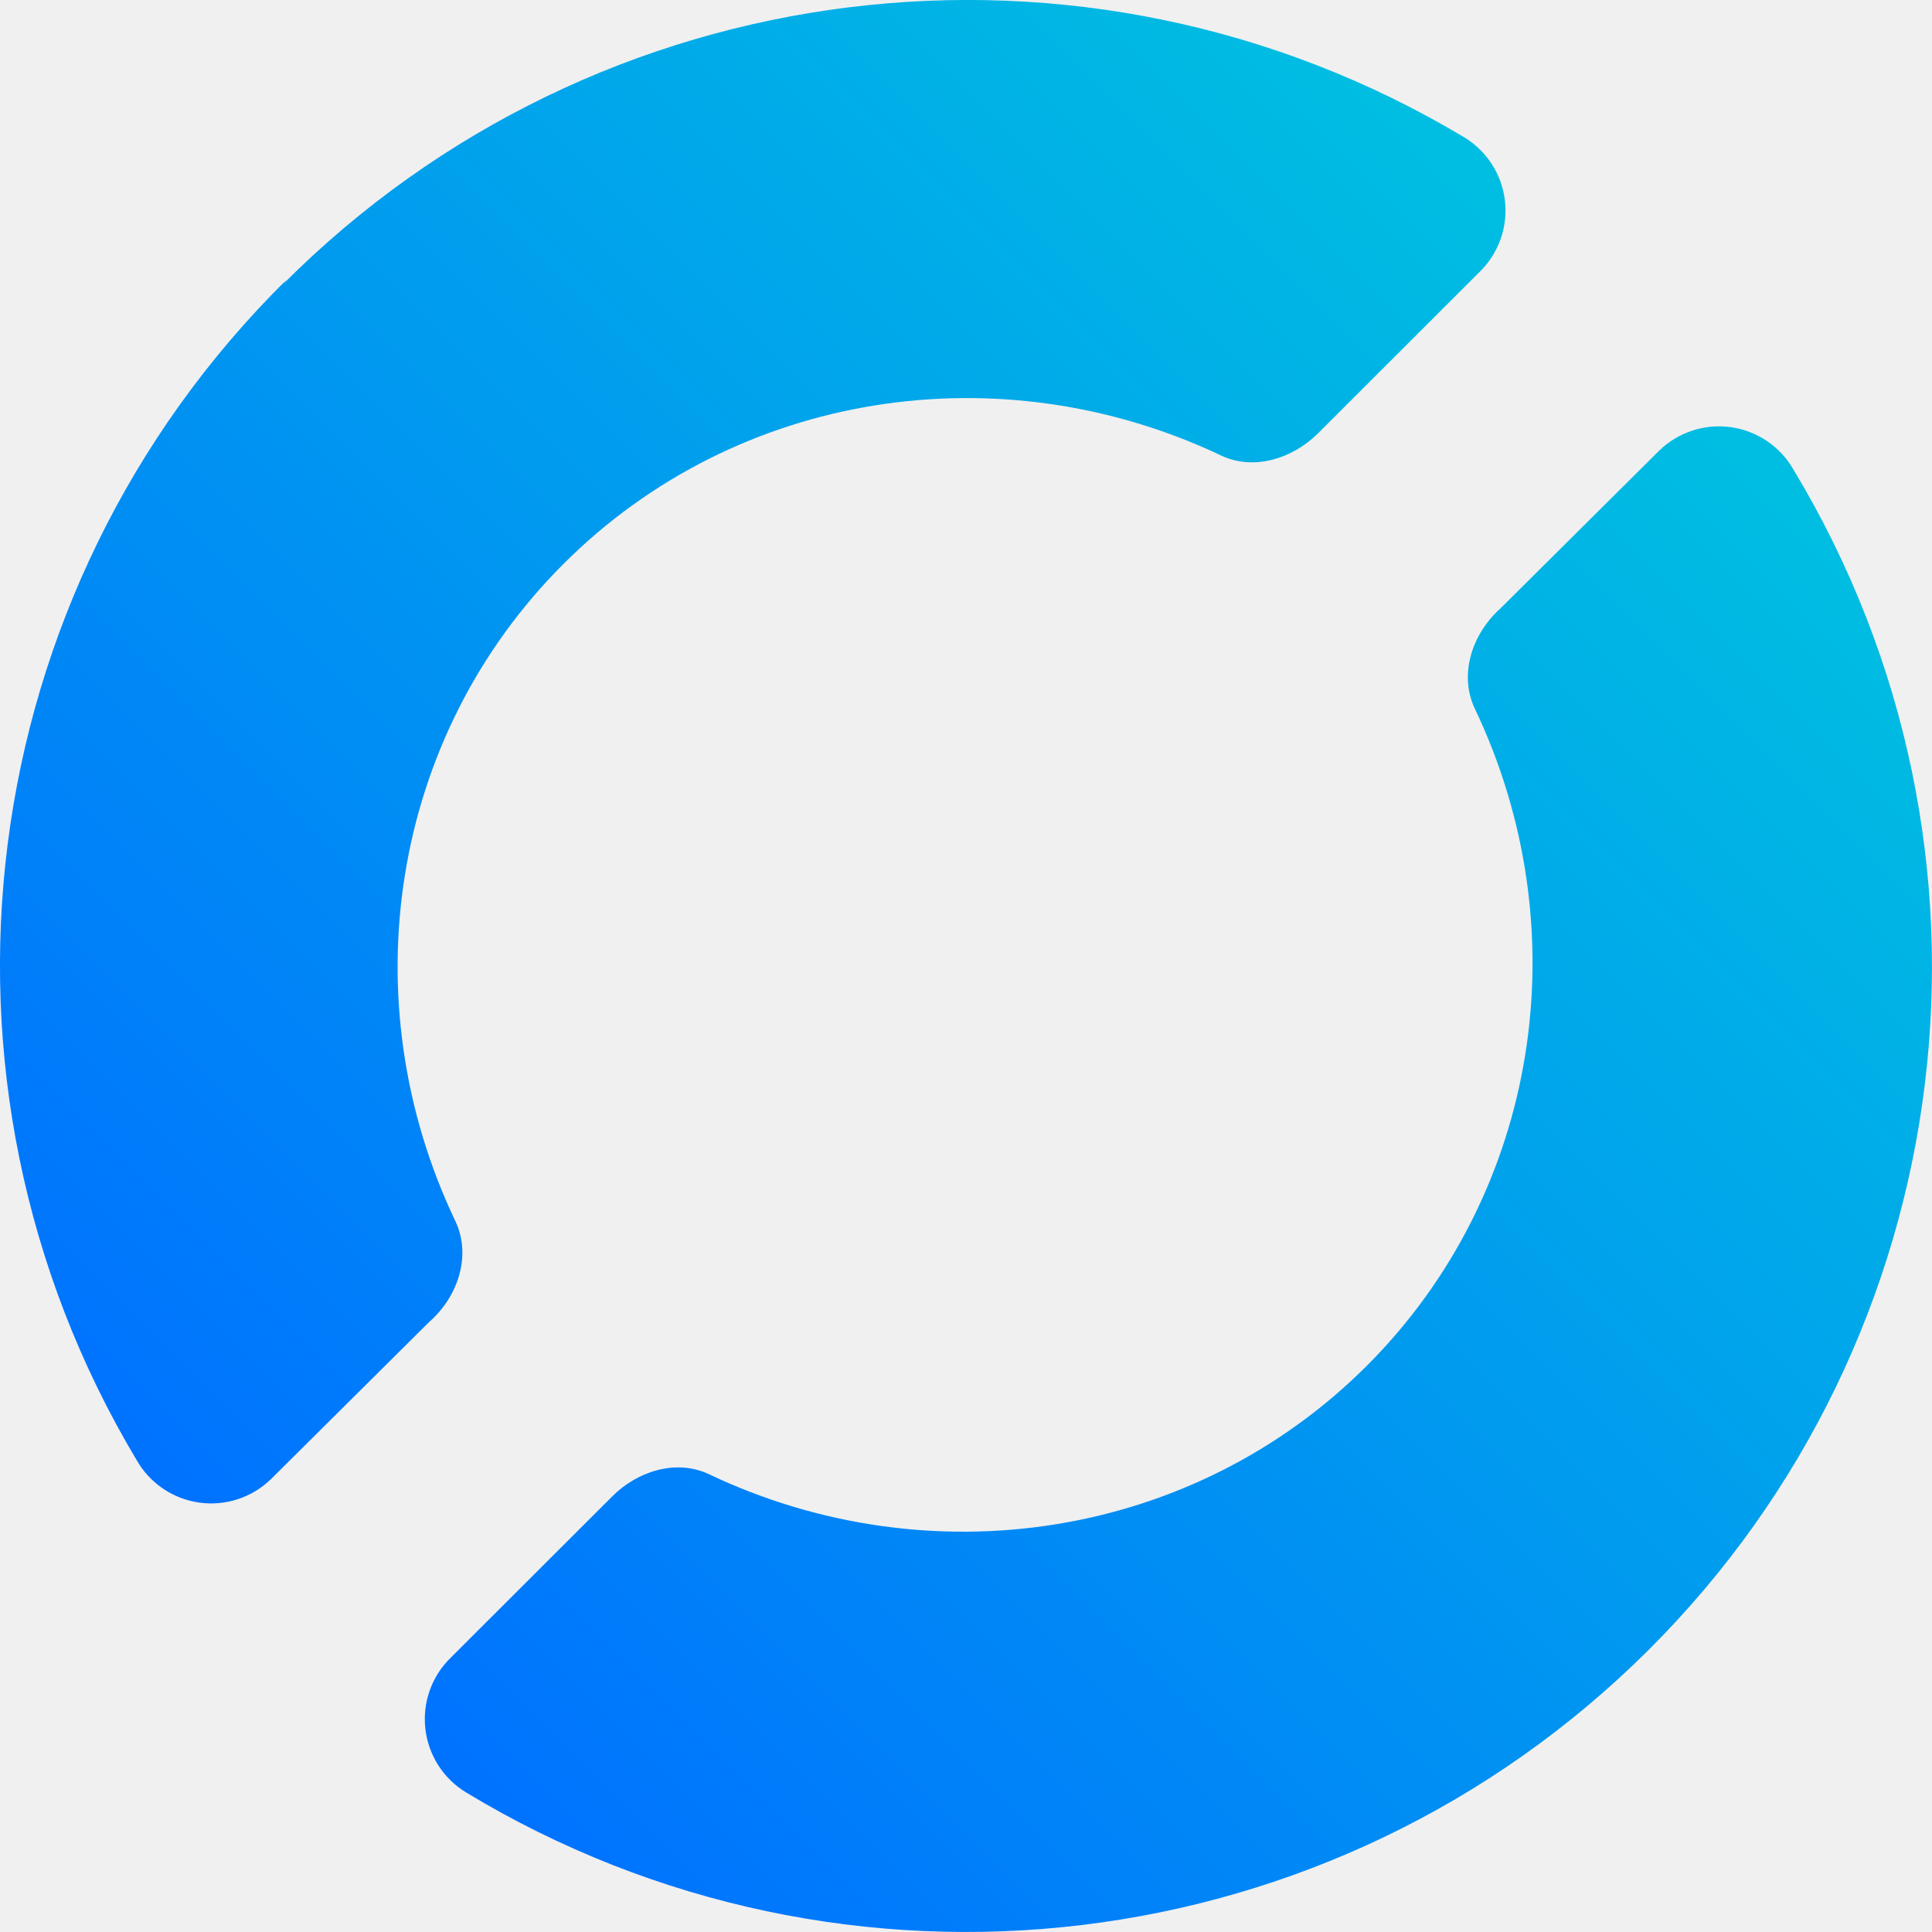
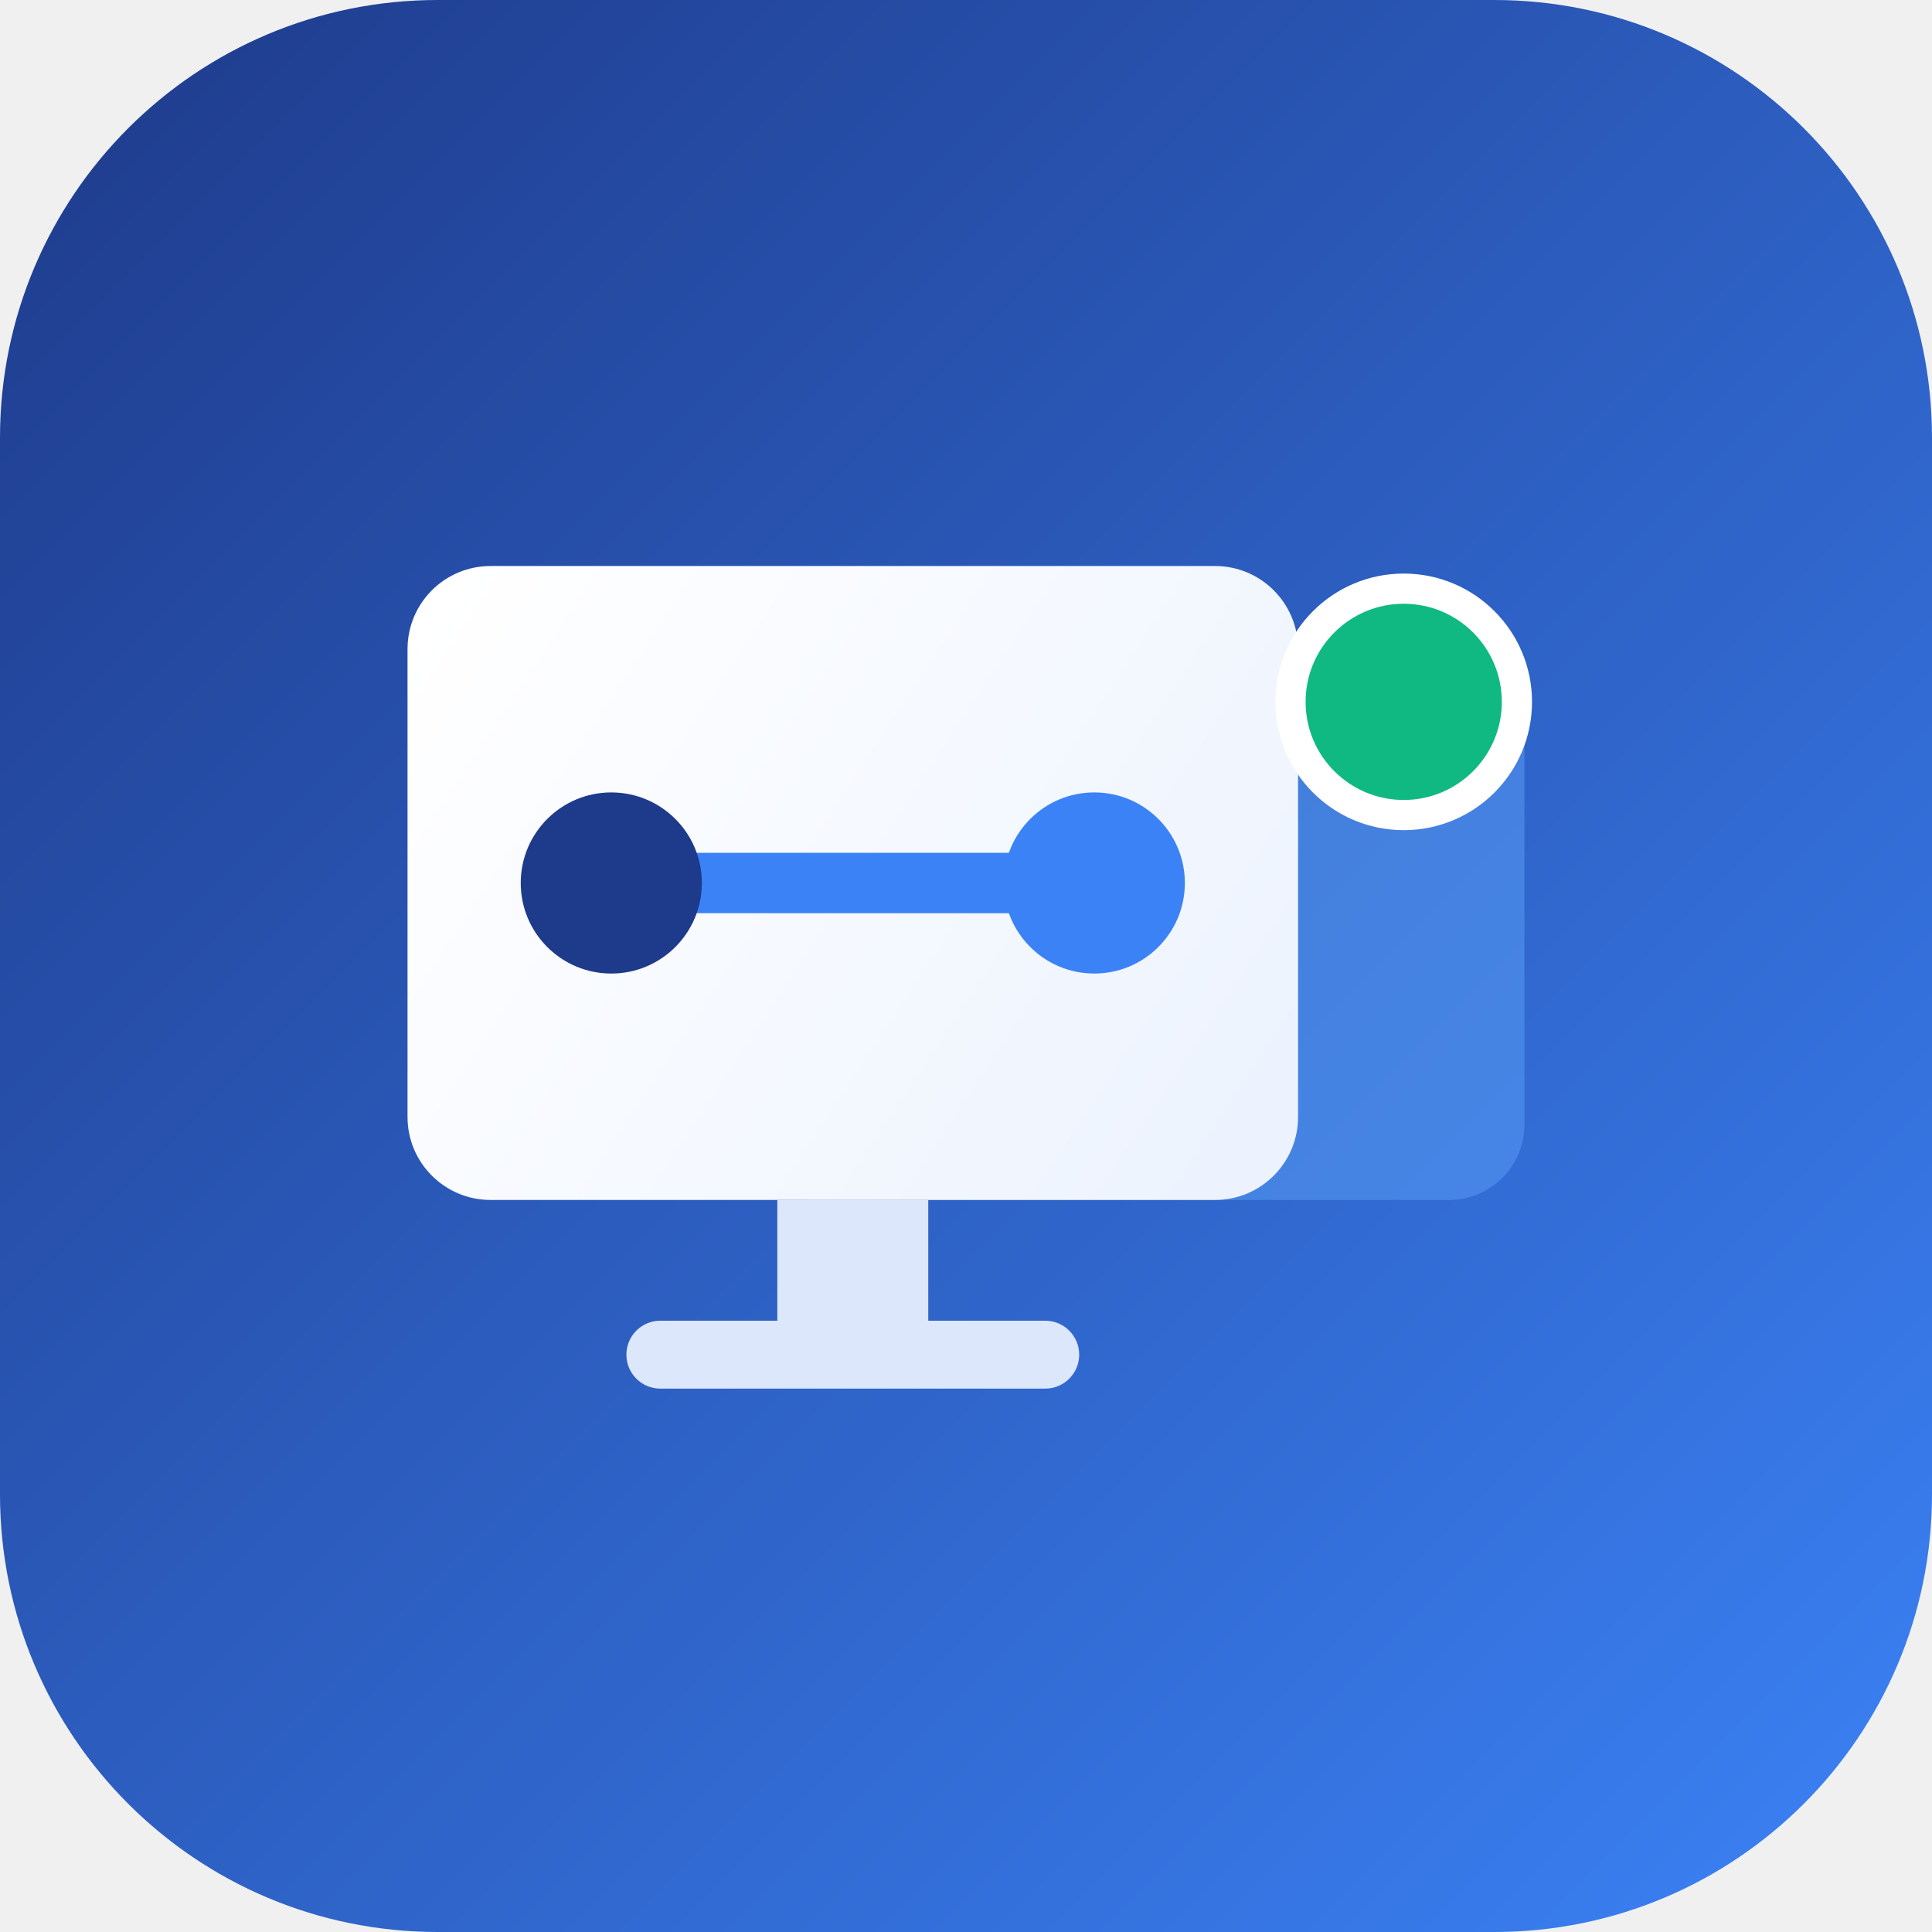
- <svg xmlns="http://www.w3.org/2000/svg" xmlns:xlink="http://www.w3.org/1999/xlink" xml:space="preserve" width="26" height="26" style="isolation:isolate" viewBox="66.993 897.484 26 26">
+ <svg xmlns="http://www.w3.org/2000/svg" width="512" height="512" viewBox="0 0 512 512" fill="none">
  <defs>
-     <linearGradient xlink:href="#a" id="b" x1=".148" x2=".845" y1=".851" y2=".154" gradientTransform="matrix(26.00048 0 0 25.99935 66.993 897.485)" gradientUnits="userSpaceOnUse" />
+     <linearGradient id="bg" x1="0" y1="0" x2="512" y2="512" gradientUnits="userSpaceOnUse">
+       <stop offset="0" stop-color="#1E3A8A" />
+       <stop offset="1" stop-color="#3B82F6" />
+     </linearGradient>
+     <linearGradient id="screen" x1="120" y1="150" x2="392" y2="330" gradientUnits="userSpaceOnUse">
+       <stop offset="0" stop-color="#FFFFFF" />
+       <stop offset="1" stop-color="#E8F0FE" />
+     </linearGradient>
  </defs>
-   <linearGradient id="a" x1=".148" x2=".845" y1=".851" y2=".154" gradientTransform="matrix(26.301 0 0 26.331 90.674 911.757)" gradientUnits="userSpaceOnUse">
-     <stop offset="0" stop-color="#004ba6" style="stop-color:#0071ff;stop-opacity:1" />
-     <stop offset="1" stop-color="#00bfe1" style="stop-color:#00bfe1;stop-opacity:1" />
-   </linearGradient>
-   <path fill="url(#a)" d="m89.318 903.552-2.135 2.122c-.376.337-.558.879-.347 1.337 1.422 2.976.882 6.524-1.452 8.856-2.335 2.331-5.887 2.87-8.866 1.449-.439-.197-.954-.03-1.292.312l-2.17 2.167a1.154 1.154 0 0 0 .208 1.81 13.005 13.005 0 0 0 15.91-1.912 12.97 12.97 0 0 0 1.956-15.887 1.154 1.154 0 0 0-1.812-.254zm-18.467-2.305a12.969 12.969 0 0 0-2.02 15.885 1.154 1.154 0 0 0 1.812.254l2.124-2.11c.385-.336.572-.884.359-1.348-1.423-2.976-.884-6.524 1.451-8.856 2.334-2.332 5.887-2.871 8.866-1.45.434.194.942.033 1.281-.3l2.182-2.18a1.152 1.152 0 0 0-.208-1.81 13.009 13.009 0 0 0-15.893 1.973z" style="fill:url(#b);stroke-width:.988" />
+   <rect x="0" y="0" width="512" height="512" rx="116" fill="url(#bg)" />
+   <rect x="196" y="168" width="208" height="150" rx="20" fill="#60A5FA" opacity="0.45" />
+   <rect x="108" y="150" width="236" height="168" rx="22" fill="url(#screen)" />
+   <rect x="206" y="318" width="40" height="34" fill="#DCE7FB" />
+   <rect x="166" y="350" width="120" height="18" rx="9" fill="#DCE7FB" />
+   <line x1="162" y1="234" x2="290" y2="234" stroke="#3B82F6" stroke-width="16" stroke-linecap="round" />
+   <circle cx="162" cy="234" r="24" fill="#1E3A8A" />
+   <circle cx="290" cy="234" r="24" fill="#3B82F6" />
+   <circle cx="372" cy="186" r="30" fill="#10B981" stroke="#FFFFFF" stroke-width="8" />
</svg>
